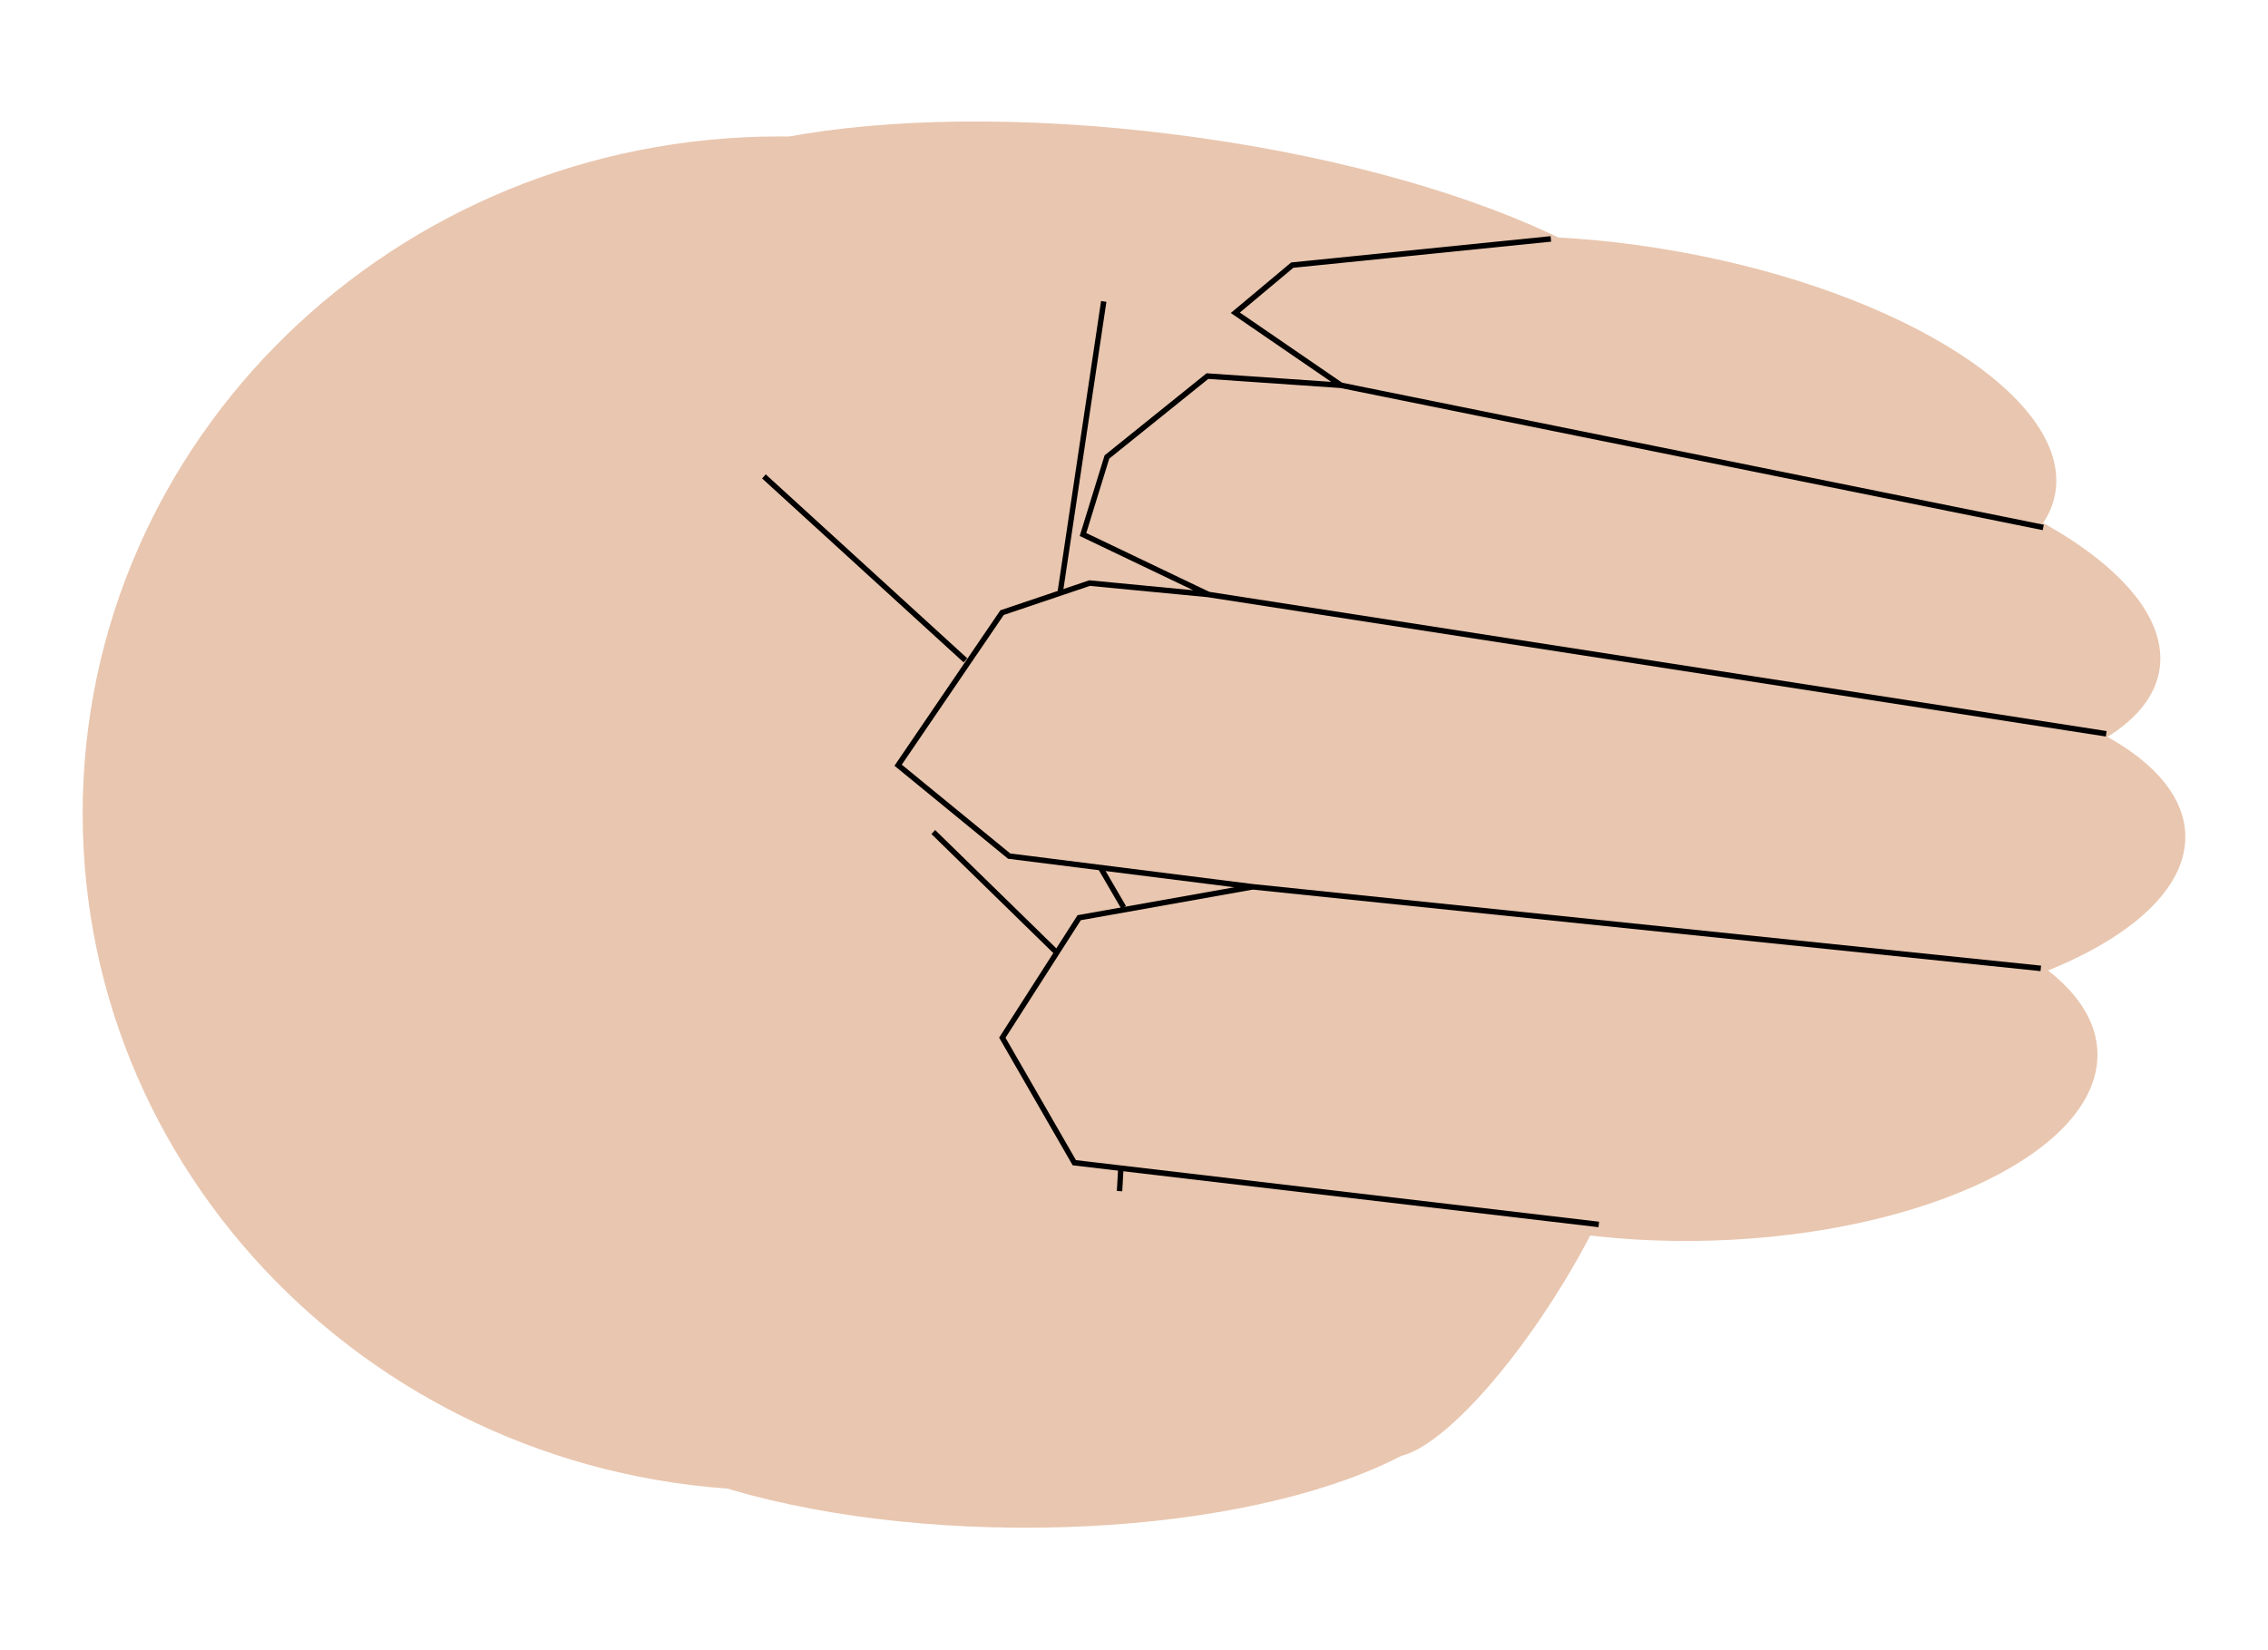
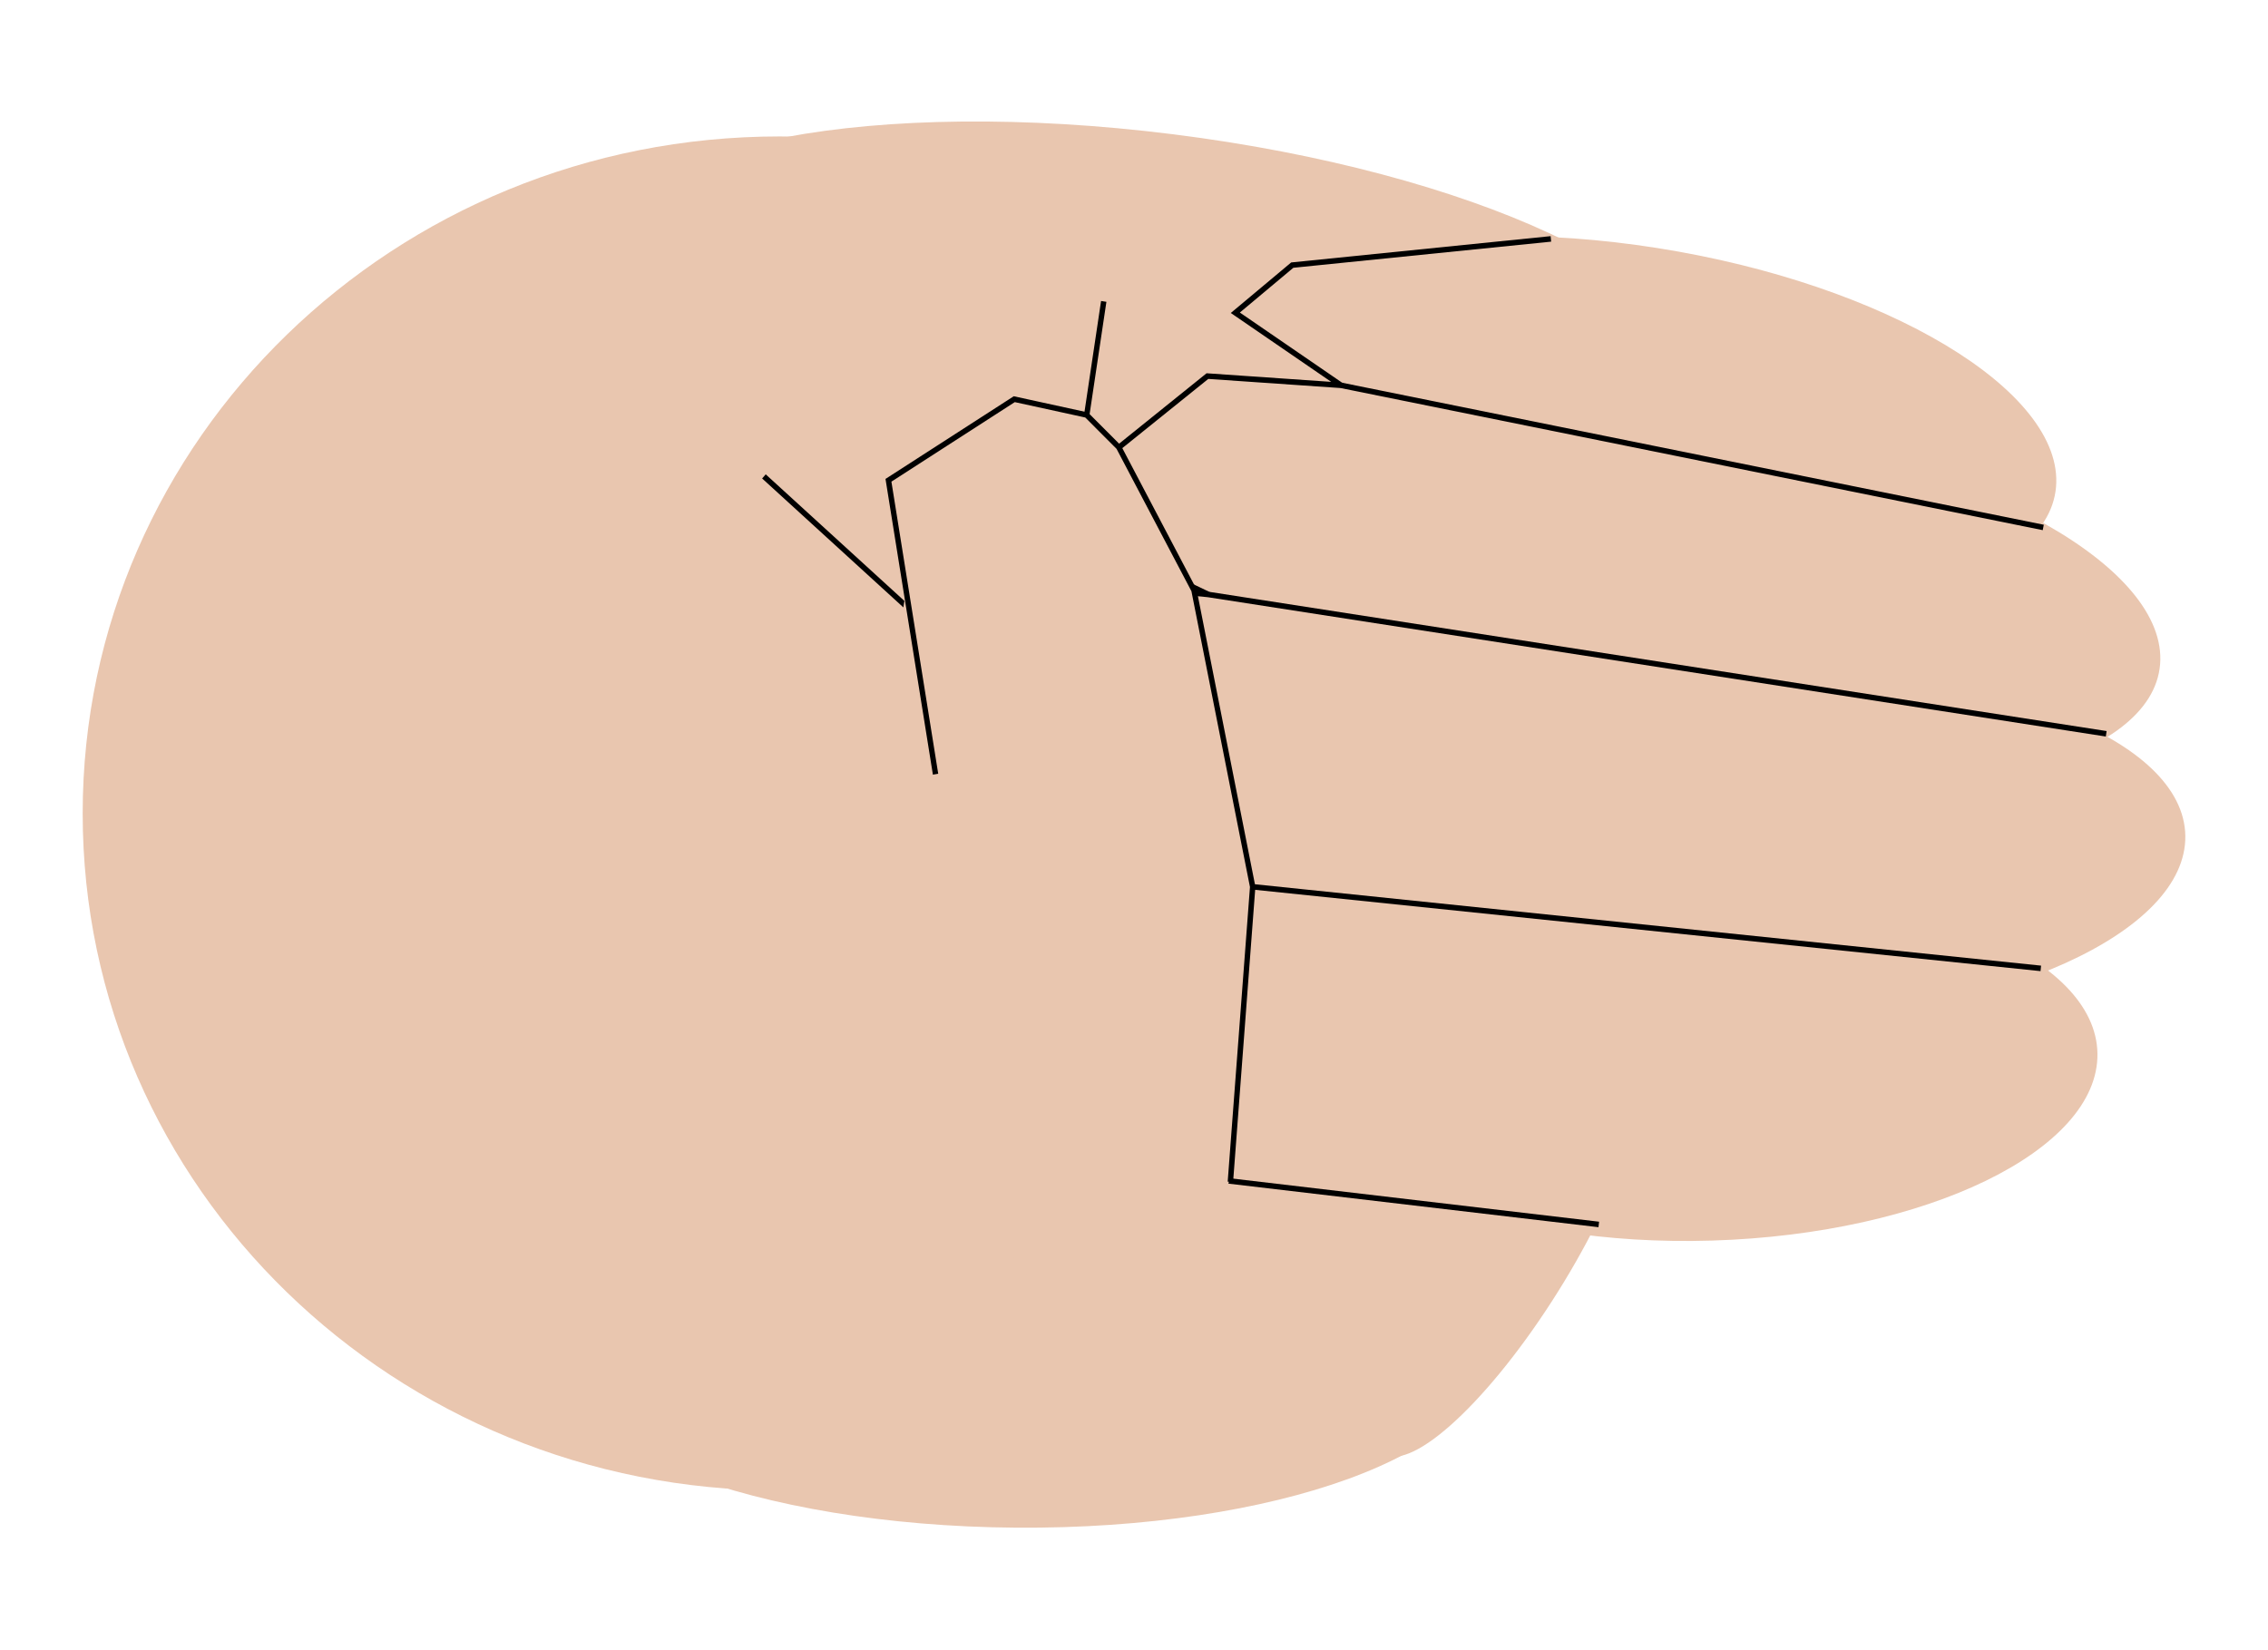
<svg xmlns="http://www.w3.org/2000/svg" width="110mm" height="80mm" viewBox="0 0 110 80" version="1.1" id="svg907">
  <defs id="defs904" />
  <g id="layer1">
    <g id="g1500" transform="matrix(0.9774853,0,0,-1,-5.368908,91.5109)">
      <ellipse style="fill:#e9c6af;stroke:none;stroke-width:1.077;stroke-miterlimit:4;stroke-dasharray:none;stroke-opacity:1" id="path3545" cx="44.176" cy="52.053" rx="34.581" ry="32.84" />
      <ellipse style="fill:#e9c6af;stroke:none;stroke-width:0.962;stroke-miterlimit:4;stroke-dasharray:none;stroke-opacity:1" id="path3545-3" cx="60.575" cy="53.486" rx="32.766" ry="27.657" />
      <ellipse style="fill:#e9c6af;stroke:none;stroke-width:0.45;stroke-miterlimit:4;stroke-dasharray:none;stroke-opacity:1" id="path3545-3-6" cx="55.795" cy="26.312" rx="23.314" ry="8.491" transform="matrix(0.9999727,-0.00739205,0.00550956,0.9999848,0,0)" />
      <ellipse style="fill:#e9c6af;stroke:none;stroke-width:0.188;stroke-miterlimit:4;stroke-dasharray:none;stroke-opacity:1" id="path3545-3-6-7-9-0" cx="77.318" cy="-50.76" rx="11.213" ry="3.073" transform="matrix(0.5509184,0.8345591,-0.7409498,0.6715605,0,0)" />
      <ellipse style="fill:#e9c6af;stroke:none;stroke-width:0.409;stroke-miterlimit:4;stroke-dasharray:none;stroke-opacity:1" id="path3545-3-6-7" cx="90.938" cy="37.076" rx="19.246" ry="8.49" transform="matrix(0.9995418,0.03026932,-0.01537271,0.9998818,0,0)" />
      <ellipse style="fill:#e9c6af;stroke:none;stroke-width:0.423;stroke-miterlimit:4;stroke-dasharray:none;stroke-opacity:1" id="path3545-3-6-7-5" cx="94.133" cy="47.738" rx="20.623" ry="8.49" transform="matrix(0.9996009,0.02824876,-0.01647297,0.9998643,0,0)" />
      <ellipse style="fill:#e9c6af;stroke:none;stroke-width:0.43;stroke-miterlimit:4;stroke-dasharray:none;stroke-opacity:1" id="path3545-3-6-7-3" cx="86.165" cy="73.842" rx="21.338" ry="8.473" transform="matrix(0.9911126,-0.1330257,0.08294522,0.9965541,0,0)" />
      <ellipse style="fill:#e9c6af;stroke:none;stroke-width:0.424;stroke-miterlimit:4;stroke-dasharray:none;stroke-opacity:1" id="path3545-3-6-7-56" cx="80.363" cy="83.629" rx="20.79" ry="8.467" transform="matrix(0.9883301,-0.1523271,0.09010571,0.9959322,0,0)" />
      <ellipse style="fill:#e9c6af;stroke:none;stroke-width:0.484;stroke-miterlimit:4;stroke-dasharray:none;stroke-opacity:1" id="path3545-3-6-7-2" cx="52.884" cy="83.63" rx="27.005" ry="8.491" transform="rotate(-6.993331)" />
      <path style="fill:none;stroke:#000000;stroke-width:0.268px;stroke-linecap:butt;stroke-linejoin:miter;stroke-opacity:1" d="m 84.821,32.117 -26.023,2.994 -3.572,6.065 3.813,5.82 8.61,1.499 -12.084,1.489 -5.509,4.409 5.156,7.401 4.344,1.433 5.898,-0.553 -6.225,2.91 1.187,3.76 4.987,3.924 6.632,-0.447 -5.248,3.519 2.825,2.311 12.833,1.272" id="path3262" />
      <path style="fill:none;stroke:#000000;stroke-width:0.268px;stroke-linecap:butt;stroke-linejoin:miter;stroke-opacity:1" d="M 106.875,65.926 72.035,72.82" id="path3264" />
      <path style="fill:none;stroke:#000000;stroke-width:0.268px;stroke-linecap:butt;stroke-linejoin:miter;stroke-opacity:1" d="M 109.999,55.917 65.454,62.673" id="path3266" />
      <path style="fill:none;stroke:#000000;stroke-width:0.268px;stroke-linecap:butt;stroke-linejoin:miter;stroke-opacity:1" d="M 106.753,44.538 67.649,48.495" id="path3268" />
      <path style="fill:none;stroke:#000000;stroke-width:0.268px;stroke-linecap:butt;stroke-linejoin:miter;stroke-opacity:1" d="M 43.397,68.402 53.395,59.481" id="path3270" />
      <path style="fill:none;stroke:#000000;stroke-width:0.268px;stroke-linecap:butt;stroke-linejoin:miter;stroke-opacity:1" d="M 60.258,76.891 58.091,62.731" id="path3272" />
      <path style="fill:none;stroke:#000000;stroke-width:0.268px;stroke-linecap:butt;stroke-linejoin:miter;stroke-opacity:1" d="m 60.111,49.403 1.135,-1.908" id="path3274" />
      <path style="fill:none;stroke:#000000;stroke-width:0.268px;stroke-linecap:butt;stroke-linejoin:miter;stroke-opacity:1" d="m 61.104,34.785 -0.062,-1.051" id="path3276" />
      <path style="fill:none;stroke:#000000;stroke-width:0.268px;stroke-linecap:butt;stroke-linejoin:miter;stroke-opacity:1" d="m 57.884,45.344 -6.083,5.808" id="path3278" />
+       <ellipse style="fill:#e9c6af;stroke:none;stroke-width:0.45;stroke-miterlimit:4;stroke-dasharray:none;stroke-opacity:1" id="path3545-3-6-3" cx="43.581" cy="-63.548" rx="22.795" ry="8.685" transform="matrix(-0.1030125,0.9946801,-0.994928,-0.1005899,0,0)" />
+       <path style="fill:none;stroke:#000000;stroke-width:0.268px;stroke-linecap:butt;stroke-linejoin:miter;stroke-opacity:1" d="m 66.542,34.182 1.106,14.312 -2.912,14.387 -3.733,6.938 -1.595,1.563 -3.589,0.766 -6.243,-3.934 2.337,-14.257" id="path1188" />
    </g>
  </g>
</svg>
